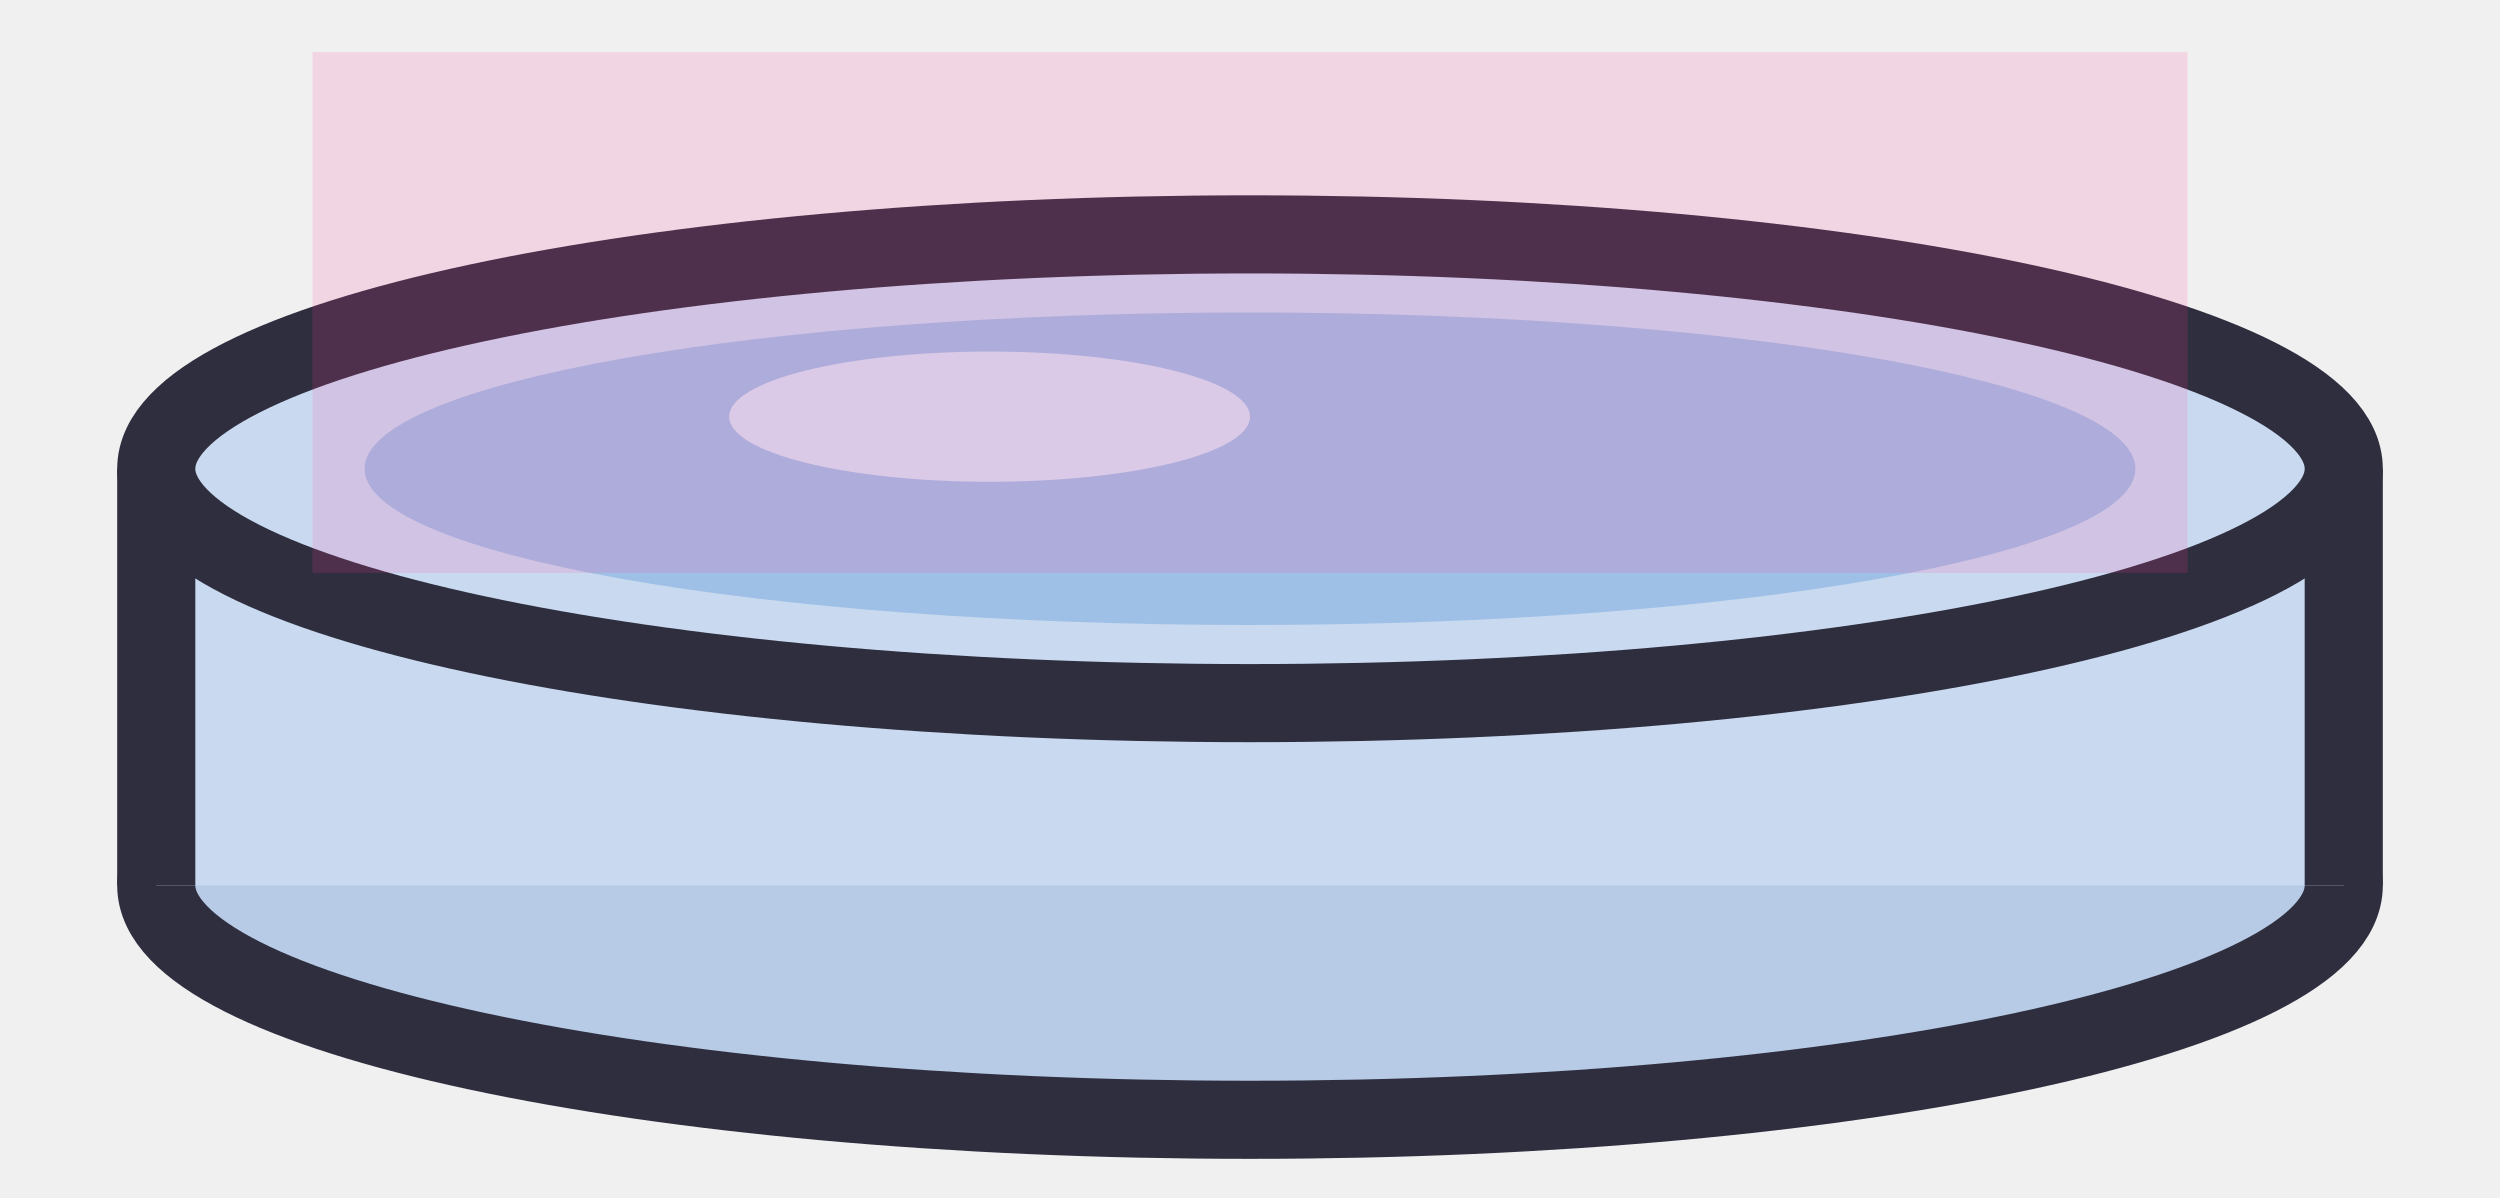
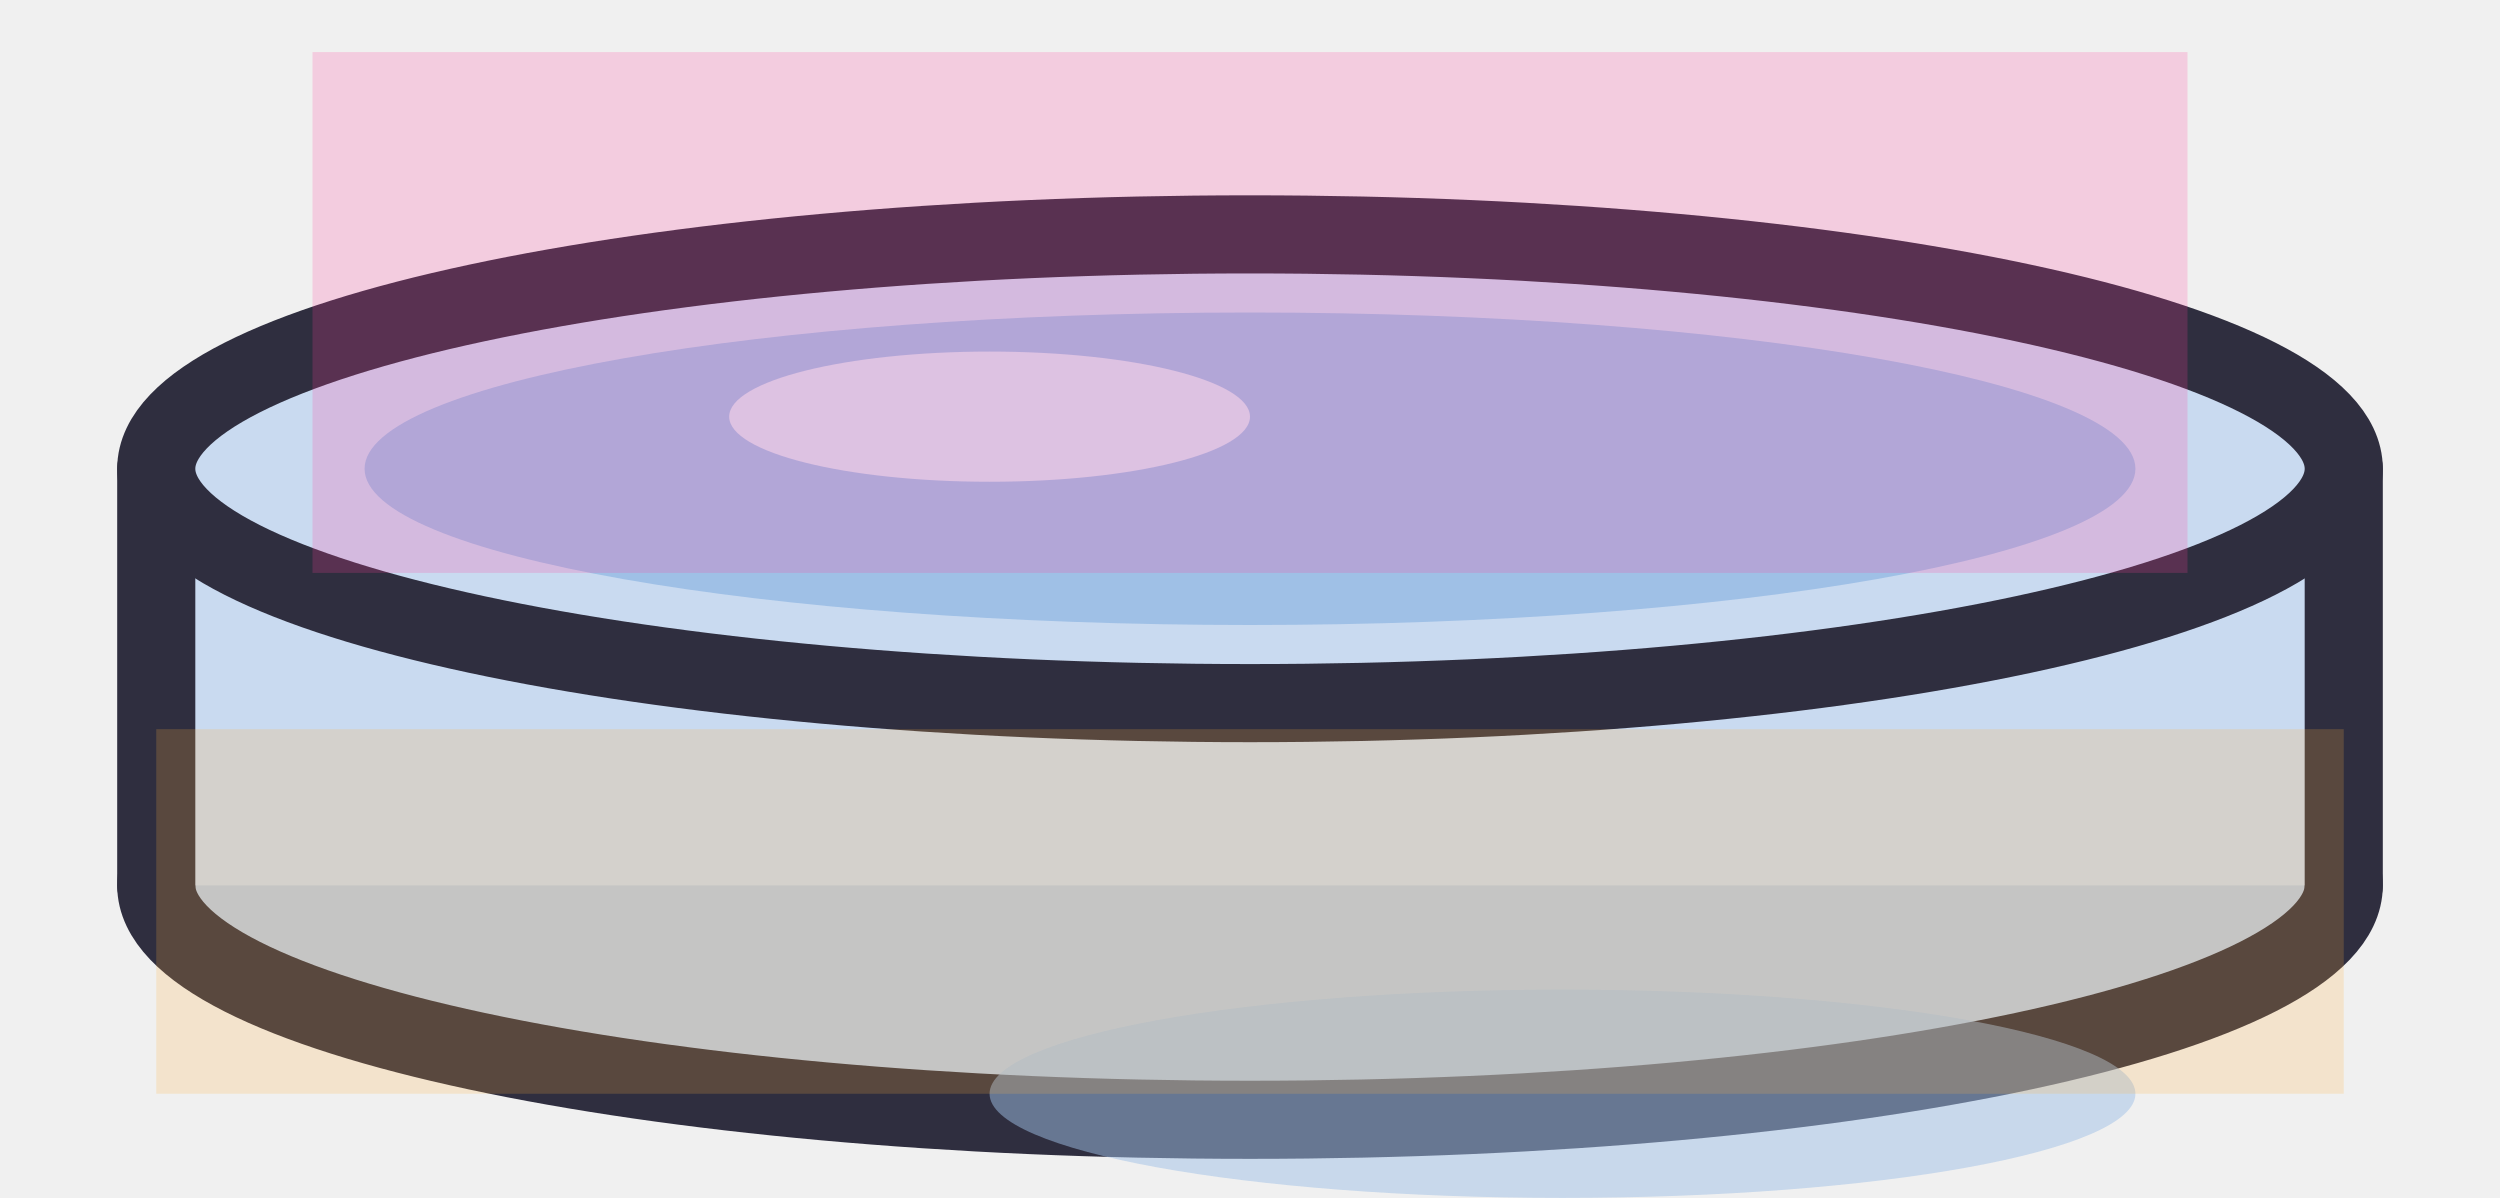
<svg xmlns="http://www.w3.org/2000/svg" viewBox="0 0 96 46" width="96" height="46">
  <g id="miska">
-     <rect x="6" y="18" width="84" height="16" fill="#C9DAF0" />
-     <ellipse cx="48" cy="34" rx="42" ry="9" fill="#B7CBE6" stroke="#2F2E3F" stroke-width="3" />
-     <rect x="6" y="18" width="84" height="16" fill="#C9DAF0" />
-     <path d="M 6 18 L 6 34 M 90 18 L 90 34" stroke="#2F2E3F" stroke-width="3" />
-     <ellipse cx="48" cy="18" rx="42" ry="9" fill="#C9DAF0" stroke="#2F2E3F" stroke-width="3" />
+     <rect x="6" y="18" width="84" height="16" fill="#C9DAF0" stroke="none" />
+     <ellipse cx="48" cy="34" rx="42" ry="9" fill="#B7CBE6" stroke="#2F2E3F" stroke-width="3" stroke-linejoin="round" stroke-linecap="round" />
+     <rect x="6" y="18" width="84" height="16" fill="#C9DAF0" stroke="none" />
+     <path d="M 6 18 L 6 34 M 90 18 L 90 34" fill="none" stroke="#2F2E3F" stroke-width="3" stroke-linejoin="round" stroke-linecap="round" />
+     <ellipse cx="48" cy="18" rx="42" ry="9" fill="#C9DAF0" stroke="#2F2E3F" stroke-width="3" stroke-linejoin="round" stroke-linecap="round" />
  </g>
  <g id="voda">
-     <ellipse cx="48" cy="18" rx="34" ry="6" fill="#9FC0E6" />
-     <ellipse cx="38" cy="16" rx="10" ry="2.5" fill="#FFFFFF" opacity="0.55" />
+     <ellipse cx="48" cy="18" rx="34" ry="6" fill="#9FC0E6" stroke="none" />
+     <ellipse cx="38" cy="16" rx="10" ry="2.5" fill="#FFFFFF" stroke="none" opacity="0.55" />
  </g>
-   <rect id="@dotyk" x="12" y="2" width="72" height="20" fill="#FF3D9A" opacity="0.15" />
+   <g id="stav: louže" data-state="hidden">
+     <ellipse cx="60" cy="42" rx="22" ry="4" fill="#9FC0E6" stroke="none" opacity="0.5" />
+   </g>
+   <rect id="@pata" x="6" y="28" width="84" height="14" fill="#FFB13D" opacity="0.2" />
+   <rect id="@dotyk" x="12" y="2" width="72" height="20" fill="#FF3D9A" opacity="0.2" />
</svg>
